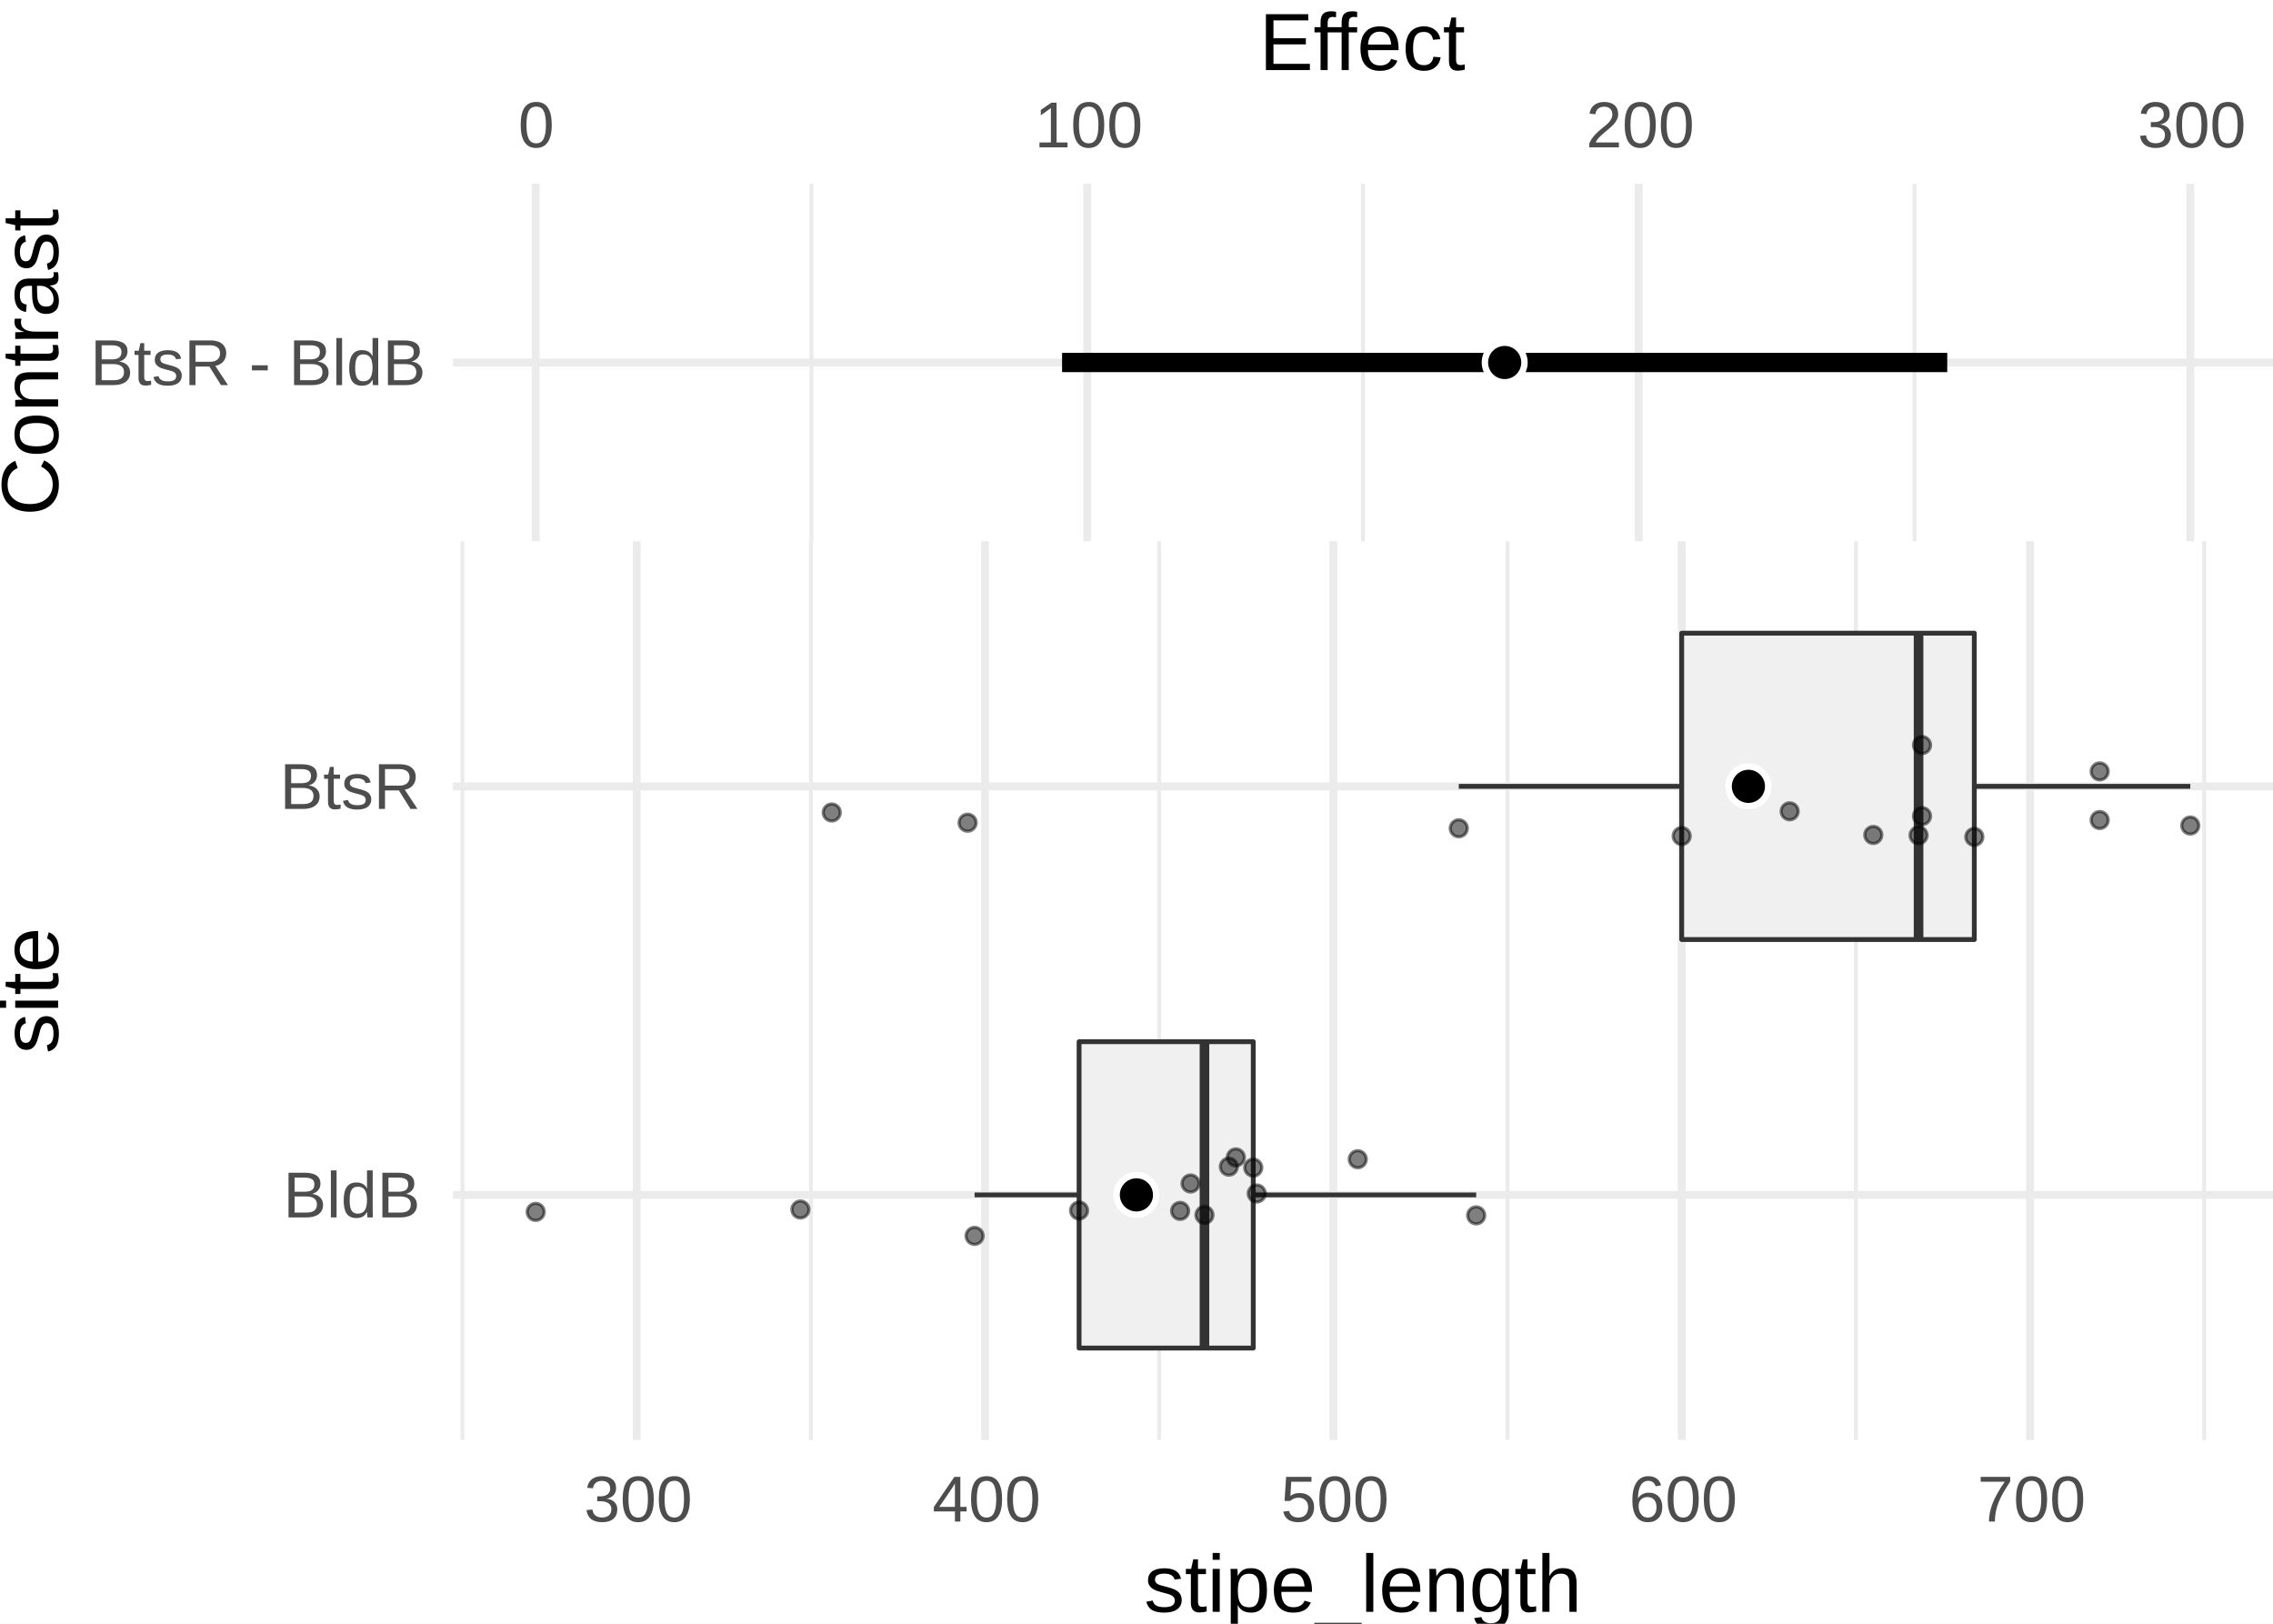
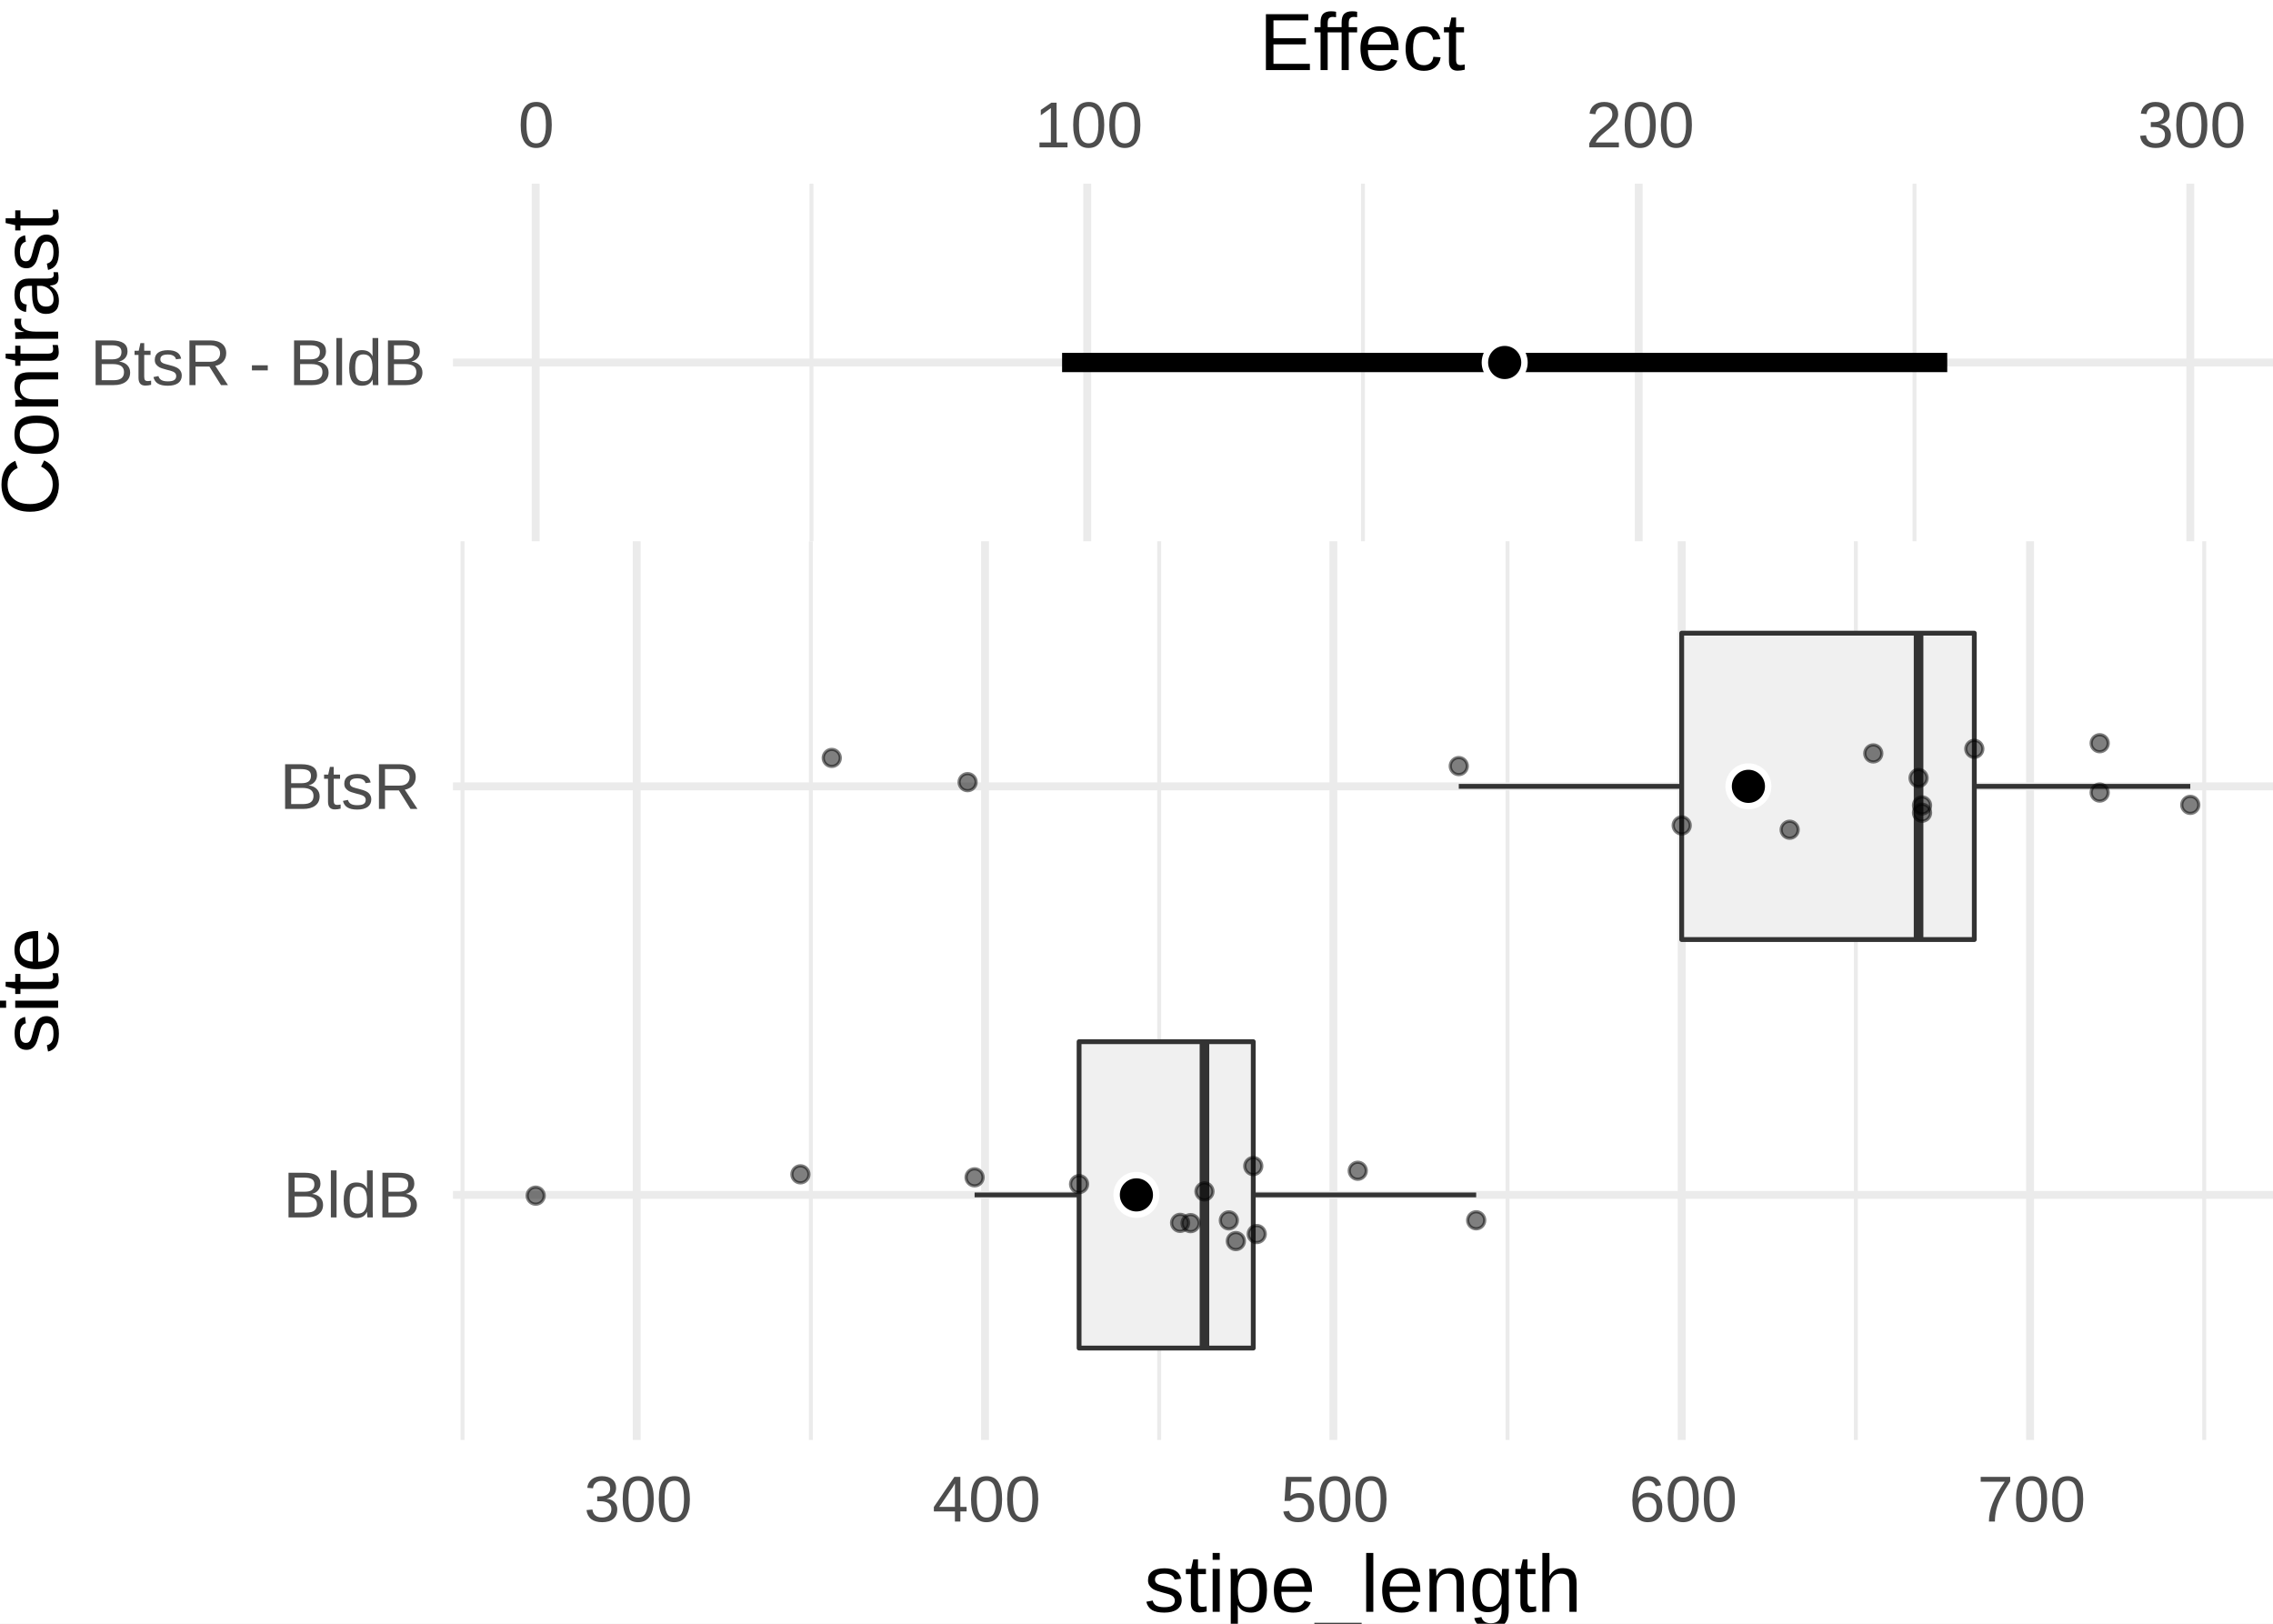
<svg xmlns="http://www.w3.org/2000/svg" viewBox="0 0 504.00 360.00">
  <defs>
    <style type="text/css">
    line, polyline, path, rect, circle {
      fill: none;
      stroke: #000000;
      stroke-linecap: round;
      stroke-linejoin: round;
      stroke-miterlimit: 10.00;
    }
  </style>
  </defs>
  <rect width="100%" height="100%" style="stroke: none; fill: #FFFFFF;" />
  <defs>
    <clipPath id="cpMHw1MDR8MTIwfDA=">
      <rect x="0.00" y="0.00" width="504.00" height="120.00" />
    </clipPath>
  </defs>
  <defs>
    <clipPath id="cpMHw1MDR8MzYwfDA=">
      <rect x="0.00" y="0.00" width="504.00" height="360.00" />
    </clipPath>
  </defs>
  <defs>
    <clipPath id="cpMTAwLjQzNXw1MDR8MTIwfDQwLjczOTI=">
      <rect x="100.44" y="40.74" width="403.56" height="79.26" />
    </clipPath>
  </defs>
  <polyline points="179.93,120.00 179.93,40.74 " style="stroke-width: 0.87; stroke: #EBEBEB; stroke-linecap: butt;" clip-path="url(#cpMTAwLjQzNXw1MDR8MTIwfDQwLjczOTI=)" />
  <polyline points="302.22,120.00 302.22,40.74 " style="stroke-width: 0.87; stroke: #EBEBEB; stroke-linecap: butt;" clip-path="url(#cpMTAwLjQzNXw1MDR8MTIwfDQwLjczOTI=)" />
  <polyline points="424.51,120.00 424.51,40.74 " style="stroke-width: 0.87; stroke: #EBEBEB; stroke-linecap: butt;" clip-path="url(#cpMTAwLjQzNXw1MDR8MTIwfDQwLjczOTI=)" />
  <polyline points="100.44,80.37 504.00,80.37 " style="stroke-width: 1.75; stroke: #EBEBEB; stroke-linecap: butt;" clip-path="url(#cpMTAwLjQzNXw1MDR8MTIwfDQwLjczOTI=)" />
  <polyline points="118.78,120.00 118.78,40.74 " style="stroke-width: 1.75; stroke: #EBEBEB; stroke-linecap: butt;" clip-path="url(#cpMTAwLjQzNXw1MDR8MTIwfDQwLjczOTI=)" />
  <polyline points="241.07,120.00 241.07,40.74 " style="stroke-width: 1.75; stroke: #EBEBEB; stroke-linecap: butt;" clip-path="url(#cpMTAwLjQzNXw1MDR8MTIwfDQwLjczOTI=)" />
  <polyline points="363.36,120.00 363.36,40.74 " style="stroke-width: 1.75; stroke: #EBEBEB; stroke-linecap: butt;" clip-path="url(#cpMTAwLjQzNXw1MDR8MTIwfDQwLjczOTI=)" />
  <polyline points="485.66,120.00 485.66,40.74 " style="stroke-width: 1.75; stroke: #EBEBEB; stroke-linecap: butt;" clip-path="url(#cpMTAwLjQzNXw1MDR8MTIwfDQwLjczOTI=)" />
  <line x1="235.50" y1="80.37" x2="431.77" y2="80.37" style="stroke-width: 4.27; stroke-linecap: butt;" clip-path="url(#cpMTAwLjQzNXw1MDR8MTIwfDQwLjczOTI=)" />
  <circle cx="333.64" cy="80.37" r="3.56pt" style="stroke-width: 0.71; stroke: #FFFFFF; fill: #FFFFFF;" clip-path="url(#cpMTAwLjQzNXw1MDR8MTIwfDQwLjczOTI=)" />
  <circle cx="333.64" cy="80.37" r="2.49pt" style="stroke-width: 0.71; fill: #000000;" clip-path="url(#cpMTAwLjQzNXw1MDR8MTIwfDQwLjczOTI=)" />
  <defs>
    <clipPath id="cpMHw1MDR8MzYwfDA=">
      <rect x="0.00" y="0.00" width="504.00" height="360.00" />
    </clipPath>
  </defs>
  <g clip-path="url(#cpMHw1MDR8MzYwfDA=)">
    <text x="114.89" y="32.67" style="font-size: 14.40px; fill: #4D4D4D; font-family: Arial;" textLength="7.79px" lengthAdjust="spacingAndGlyphs">0</text>
  </g>
  <g clip-path="url(#cpMHw1MDR8MzYwfDA=)">
    <text x="229.39" y="32.67" style="font-size: 14.40px; fill: #4D4D4D; font-family: Arial;" textLength="23.36px" lengthAdjust="spacingAndGlyphs">100</text>
  </g>
  <g clip-path="url(#cpMHw1MDR8MzYwfDA=)">
    <text x="351.68" y="32.67" style="font-size: 14.40px; fill: #4D4D4D; font-family: Arial;" textLength="23.36px" lengthAdjust="spacingAndGlyphs">200</text>
  </g>
  <g clip-path="url(#cpMHw1MDR8MzYwfDA=)">
    <text x="473.98" y="32.67" style="font-size: 14.40px; fill: #4D4D4D; font-family: Arial;" textLength="23.36px" lengthAdjust="spacingAndGlyphs">300</text>
  </g>
  <g clip-path="url(#cpMHw1MDR8MzYwfDA=)">
    <text x="20.01" y="85.38" style="font-size: 14.40px; fill: #4D4D4D; font-family: Arial;" textLength="72.35px" lengthAdjust="spacingAndGlyphs">BtsR - BldB</text>
  </g>
  <g clip-path="url(#cpMHw1MDR8MzYwfDA=)">
    <text x="279.21" y="15.53" style="font-size: 18.00px; font-family: Arial;" textLength="46.02px" lengthAdjust="spacingAndGlyphs">Effect</text>
  </g>
  <g clip-path="url(#cpMHw1MDR8MzYwfDA=)">
    <text transform="translate(12.89,114.38) rotate(-90)" style="font-size: 18.00px; font-family: Arial;" textLength="68.03px" lengthAdjust="spacingAndGlyphs">Contrast</text>
  </g>
  <defs>
    <clipPath id="cpMHw1MDR8MzYwfDEyMA==">
      <rect x="0.00" y="120.00" width="504.00" height="240.00" />
    </clipPath>
  </defs>
  <defs>
    <clipPath id="cpMHw1MDR8MzYwfDA=">
      <rect x="0.00" y="0.00" width="504.00" height="360.00" />
    </clipPath>
  </defs>
  <defs>
    <clipPath id="cpMTAwLjQzNXw1MDR8MzE5LjI2MXwxMjA=">
      <rect x="100.44" y="120.00" width="403.56" height="199.26" />
    </clipPath>
  </defs>
  <polyline points="102.56,319.26 102.56,120.00 " style="stroke-width: 0.87; stroke: #EBEBEB; stroke-linecap: butt;" clip-path="url(#cpMTAwLjQzNXw1MDR8MzE5LjI2MXwxMjA=)" />
  <polyline points="179.80,319.26 179.80,120.00 " style="stroke-width: 0.87; stroke: #EBEBEB; stroke-linecap: butt;" clip-path="url(#cpMTAwLjQzNXw1MDR8MzE5LjI2MXwxMjA=)" />
  <polyline points="257.03,319.26 257.03,120.00 " style="stroke-width: 0.87; stroke: #EBEBEB; stroke-linecap: butt;" clip-path="url(#cpMTAwLjQzNXw1MDR8MzE5LjI2MXwxMjA=)" />
  <polyline points="334.27,319.26 334.27,120.00 " style="stroke-width: 0.87; stroke: #EBEBEB; stroke-linecap: butt;" clip-path="url(#cpMTAwLjQzNXw1MDR8MzE5LjI2MXwxMjA=)" />
  <polyline points="411.51,319.26 411.51,120.00 " style="stroke-width: 0.87; stroke: #EBEBEB; stroke-linecap: butt;" clip-path="url(#cpMTAwLjQzNXw1MDR8MzE5LjI2MXwxMjA=)" />
  <polyline points="488.75,319.26 488.75,120.00 " style="stroke-width: 0.87; stroke: #EBEBEB; stroke-linecap: butt;" clip-path="url(#cpMTAwLjQzNXw1MDR8MzE5LjI2MXwxMjA=)" />
  <polyline points="100.44,264.92 504.00,264.92 " style="stroke-width: 1.75; stroke: #EBEBEB; stroke-linecap: butt;" clip-path="url(#cpMTAwLjQzNXw1MDR8MzE5LjI2MXwxMjA=)" />
  <polyline points="100.44,174.34 504.00,174.34 " style="stroke-width: 1.75; stroke: #EBEBEB; stroke-linecap: butt;" clip-path="url(#cpMTAwLjQzNXw1MDR8MzE5LjI2MXwxMjA=)" />
  <polyline points="141.18,319.26 141.18,120.00 " style="stroke-width: 1.75; stroke: #EBEBEB; stroke-linecap: butt;" clip-path="url(#cpMTAwLjQzNXw1MDR8MzE5LjI2MXwxMjA=)" />
  <polyline points="218.42,319.26 218.42,120.00 " style="stroke-width: 1.75; stroke: #EBEBEB; stroke-linecap: butt;" clip-path="url(#cpMTAwLjQzNXw1MDR8MzE5LjI2MXwxMjA=)" />
  <polyline points="295.65,319.26 295.65,120.00 " style="stroke-width: 1.75; stroke: #EBEBEB; stroke-linecap: butt;" clip-path="url(#cpMTAwLjQzNXw1MDR8MzE5LjI2MXwxMjA=)" />
  <polyline points="372.89,319.26 372.89,120.00 " style="stroke-width: 1.75; stroke: #EBEBEB; stroke-linecap: butt;" clip-path="url(#cpMTAwLjQzNXw1MDR8MzE5LjI2MXwxMjA=)" />
  <polyline points="450.13,319.26 450.13,120.00 " style="stroke-width: 1.75; stroke: #EBEBEB; stroke-linecap: butt;" clip-path="url(#cpMTAwLjQzNXw1MDR8MzE5LjI2MXwxMjA=)" />
  <circle cx="177.48" cy="264.92" r="1.95pt" style="stroke-width: 0.71; stroke: none;" clip-path="url(#cpMTAwLjQzNXw1MDR8MzE5LjI2MXwxMjA=)" />
  <circle cx="118.78" cy="264.92" r="1.95pt" style="stroke-width: 0.71; stroke: none;" clip-path="url(#cpMTAwLjQzNXw1MDR8MzE5LjI2MXwxMjA=)" />
  <line x1="277.89" y1="264.92" x2="327.32" y2="264.92" style="stroke-width: 1.07; stroke: #333333; stroke-linecap: butt;" clip-path="url(#cpMTAwLjQzNXw1MDR8MzE5LjI2MXwxMjA=)" />
  <line x1="239.27" y1="264.92" x2="216.10" y2="264.92" style="stroke-width: 1.07; stroke: #333333; stroke-linecap: butt;" clip-path="url(#cpMTAwLjQzNXw1MDR8MzE5LjI2MXwxMjA=)" />
  <polyline points="277.89,298.88 239.27,298.88 239.27,230.95 277.89,230.95 277.89,298.88 " style="stroke-width: 1.07; stroke: #333333; fill: #F0F0F0;" clip-path="url(#cpMTAwLjQzNXw1MDR8MzE5LjI2MXwxMjA=)" />
  <line x1="267.07" y1="298.88" x2="267.07" y2="230.95" style="stroke-width: 2.13; stroke: #333333; stroke-linecap: butt;" clip-path="url(#cpMTAwLjQzNXw1MDR8MzE5LjI2MXwxMjA=)" />
  <circle cx="214.55" cy="174.34" r="1.95pt" style="stroke-width: 0.71; stroke: none;" clip-path="url(#cpMTAwLjQzNXw1MDR8MzE5LjI2MXwxMjA=)" />
  <circle cx="184.43" cy="174.34" r="1.95pt" style="stroke-width: 0.71; stroke: none;" clip-path="url(#cpMTAwLjQzNXw1MDR8MzE5LjI2MXwxMjA=)" />
  <line x1="437.77" y1="174.34" x2="485.66" y2="174.34" style="stroke-width: 1.07; stroke: #333333; stroke-linecap: butt;" clip-path="url(#cpMTAwLjQzNXw1MDR8MzE5LjI2MXwxMjA=)" />
  <line x1="372.89" y1="174.34" x2="323.46" y2="174.34" style="stroke-width: 1.07; stroke: #333333; stroke-linecap: butt;" clip-path="url(#cpMTAwLjQzNXw1MDR8MzE5LjI2MXwxMjA=)" />
  <polyline points="437.77,208.31 372.89,208.31 372.89,140.38 437.77,140.38 437.77,208.31 " style="stroke-width: 1.07; stroke: #333333; fill: #F0F0F0;" clip-path="url(#cpMTAwLjQzNXw1MDR8MzE5LjI2MXwxMjA=)" />
  <line x1="425.41" y1="208.31" x2="425.41" y2="140.38" style="stroke-width: 2.13; stroke: #333333; stroke-linecap: butt;" clip-path="url(#cpMTAwLjQzNXw1MDR8MzE5LjI2MXwxMjA=)" />
-   <circle cx="261.67" cy="268.47" r="1.42pt" style="stroke-width: 0.71; stroke: #000000; stroke-opacity: 0.50; fill: #000000; fill-opacity: 0.50;" clip-path="url(#cpMTAwLjQzNXw1MDR8MzE5LjI2MXwxMjA=)" />
-   <circle cx="277.89" cy="258.88" r="1.42pt" style="stroke-width: 0.71; stroke: #000000; stroke-opacity: 0.50; fill: #000000; fill-opacity: 0.50;" clip-path="url(#cpMTAwLjQzNXw1MDR8MzE5LjI2MXwxMjA=)" />
-   <circle cx="239.27" cy="268.38" r="1.42pt" style="stroke-width: 0.71; stroke: #000000; stroke-opacity: 0.50; fill: #000000; fill-opacity: 0.50;" clip-path="url(#cpMTAwLjQzNXw1MDR8MzE5LjI2MXwxMjA=)" />
-   <circle cx="177.48" cy="268.16" r="1.42pt" style="stroke-width: 0.71; stroke: #000000; stroke-opacity: 0.50; fill: #000000; fill-opacity: 0.50;" clip-path="url(#cpMTAwLjQzNXw1MDR8MzE5LjI2MXwxMjA=)" />
-   <circle cx="272.48" cy="258.66" r="1.42pt" style="stroke-width: 0.71; stroke: #000000; stroke-opacity: 0.50; fill: #000000; fill-opacity: 0.50;" clip-path="url(#cpMTAwLjQzNXw1MDR8MzE5LjI2MXwxMjA=)" />
-   <circle cx="278.66" cy="264.61" r="1.42pt" style="stroke-width: 0.71; stroke: #000000; stroke-opacity: 0.50; fill: #000000; fill-opacity: 0.50;" clip-path="url(#cpMTAwLjQzNXw1MDR8MzE5LjI2MXwxMjA=)" />
-   <circle cx="274.03" cy="256.61" r="1.42pt" style="stroke-width: 0.71; stroke: #000000; stroke-opacity: 0.50; fill: #000000; fill-opacity: 0.50;" clip-path="url(#cpMTAwLjQzNXw1MDR8MzE5LjI2MXwxMjA=)" />
-   <circle cx="263.99" cy="262.39" r="1.42pt" style="stroke-width: 0.71; stroke: #000000; stroke-opacity: 0.50; fill: #000000; fill-opacity: 0.50;" clip-path="url(#cpMTAwLjQzNXw1MDR8MzE5LjI2MXwxMjA=)" />
-   <circle cx="216.10" cy="274.01" r="1.42pt" style="stroke-width: 0.71; stroke: #000000; stroke-opacity: 0.50; fill: #000000; fill-opacity: 0.50;" clip-path="url(#cpMTAwLjQzNXw1MDR8MzE5LjI2MXwxMjA=)" />
-   <circle cx="327.32" cy="269.46" r="1.42pt" style="stroke-width: 0.71; stroke: #000000; stroke-opacity: 0.50; fill: #000000; fill-opacity: 0.50;" clip-path="url(#cpMTAwLjQzNXw1MDR8MzE5LjI2MXwxMjA=)" />
-   <circle cx="301.06" cy="257.01" r="1.42pt" style="stroke-width: 0.71; stroke: #000000; stroke-opacity: 0.50; fill: #000000; fill-opacity: 0.50;" clip-path="url(#cpMTAwLjQzNXw1MDR8MzE5LjI2MXwxMjA=)" />
-   <circle cx="267.07" cy="269.37" r="1.42pt" style="stroke-width: 0.71; stroke: #000000; stroke-opacity: 0.50; fill: #000000; fill-opacity: 0.50;" clip-path="url(#cpMTAwLjQzNXw1MDR8MzE5LjI2MXwxMjA=)" />
-   <circle cx="118.78" cy="268.69" r="1.42pt" style="stroke-width: 0.71; stroke: #000000; stroke-opacity: 0.50; fill: #000000; fill-opacity: 0.50;" clip-path="url(#cpMTAwLjQzNXw1MDR8MzE5LjI2MXwxMjA=)" />
-   <circle cx="465.57" cy="181.81" r="1.42pt" style="stroke-width: 0.71; stroke: #000000; stroke-opacity: 0.50; fill: #000000; fill-opacity: 0.50;" clip-path="url(#cpMTAwLjQzNXw1MDR8MzE5LjI2MXwxMjA=)" />
-   <circle cx="372.89" cy="185.36" r="1.42pt" style="stroke-width: 0.71; stroke: #000000; stroke-opacity: 0.50; fill: #000000; fill-opacity: 0.50;" clip-path="url(#cpMTAwLjQzNXw1MDR8MzE5LjI2MXwxMjA=)" />
-   <circle cx="465.57" cy="171.03" r="1.42pt" style="stroke-width: 0.71; stroke: #000000; stroke-opacity: 0.50; fill: #000000; fill-opacity: 0.50;" clip-path="url(#cpMTAwLjQzNXw1MDR8MzE5LjI2MXwxMjA=)" />
-   <circle cx="214.55" cy="182.40" r="1.42pt" style="stroke-width: 0.71; stroke: #000000; stroke-opacity: 0.50; fill: #000000; fill-opacity: 0.50;" clip-path="url(#cpMTAwLjQzNXw1MDR8MzE5LjI2MXwxMjA=)" />
-   <circle cx="426.18" cy="165.19" r="1.42pt" style="stroke-width: 0.71; stroke: #000000; stroke-opacity: 0.50; fill: #000000; fill-opacity: 0.50;" clip-path="url(#cpMTAwLjQzNXw1MDR8MzE5LjI2MXwxMjA=)" />
-   <circle cx="437.77" cy="185.55" r="1.42pt" style="stroke-width: 0.71; stroke: #000000; stroke-opacity: 0.50; fill: #000000; fill-opacity: 0.50;" clip-path="url(#cpMTAwLjQzNXw1MDR8MzE5LjI2MXwxMjA=)" />
-   <circle cx="425.41" cy="185.19" r="1.42pt" style="stroke-width: 0.71; stroke: #000000; stroke-opacity: 0.50; fill: #000000; fill-opacity: 0.50;" clip-path="url(#cpMTAwLjQzNXw1MDR8MzE5LjI2MXwxMjA=)" />
-   <circle cx="184.43" cy="180.14" r="1.42pt" style="stroke-width: 0.71; stroke: #000000; stroke-opacity: 0.50; fill: #000000; fill-opacity: 0.50;" clip-path="url(#cpMTAwLjQzNXw1MDR8MzE5LjI2MXwxMjA=)" />
-   <circle cx="396.83" cy="179.87" r="1.42pt" style="stroke-width: 0.71; stroke: #000000; stroke-opacity: 0.50; fill: #000000; fill-opacity: 0.50;" clip-path="url(#cpMTAwLjQzNXw1MDR8MzE5LjI2MXwxMjA=)" />
-   <circle cx="426.18" cy="180.94" r="1.42pt" style="stroke-width: 0.71; stroke: #000000; stroke-opacity: 0.50; fill: #000000; fill-opacity: 0.50;" clip-path="url(#cpMTAwLjQzNXw1MDR8MzE5LjI2MXwxMjA=)" />
-   <circle cx="485.66" cy="183.03" r="1.42pt" style="stroke-width: 0.71; stroke: #000000; stroke-opacity: 0.50; fill: #000000; fill-opacity: 0.50;" clip-path="url(#cpMTAwLjQzNXw1MDR8MzE5LjI2MXwxMjA=)" />
-   <circle cx="415.37" cy="185.12" r="1.42pt" style="stroke-width: 0.71; stroke: #000000; stroke-opacity: 0.50; fill: #000000; fill-opacity: 0.50;" clip-path="url(#cpMTAwLjQzNXw1MDR8MzE5LjI2MXwxMjA=)" />
-   <circle cx="323.46" cy="183.64" r="1.42pt" style="stroke-width: 0.71; stroke: #000000; stroke-opacity: 0.50; fill: #000000; fill-opacity: 0.50;" clip-path="url(#cpMTAwLjQzNXw1MDR8MzE5LjI2MXwxMjA=)" />
+   <circle cx="261.67" cy="271.12" r="1.42pt" style="stroke-width: 0.71; stroke: #000000; stroke-opacity: 0.50; fill: #000000; fill-opacity: 0.50;" clip-path="url(#cpMTAwLjQzNXw1MDR8MzE5LjI2MXwxMjA=)" />
+   <circle cx="277.89" cy="258.53" r="1.42pt" style="stroke-width: 0.71; stroke: #000000; stroke-opacity: 0.50; fill: #000000; fill-opacity: 0.50;" clip-path="url(#cpMTAwLjQzNXw1MDR8MzE5LjI2MXwxMjA=)" />
+   <circle cx="239.27" cy="262.53" r="1.42pt" style="stroke-width: 0.71; stroke: #000000; stroke-opacity: 0.50; fill: #000000; fill-opacity: 0.50;" clip-path="url(#cpMTAwLjQzNXw1MDR8MzE5LjI2MXwxMjA=)" />
+   <circle cx="177.48" cy="260.36" r="1.42pt" style="stroke-width: 0.71; stroke: #000000; stroke-opacity: 0.50; fill: #000000; fill-opacity: 0.50;" clip-path="url(#cpMTAwLjQzNXw1MDR8MzE5LjI2MXwxMjA=)" />
+   <circle cx="272.48" cy="270.57" r="1.42pt" style="stroke-width: 0.71; stroke: #000000; stroke-opacity: 0.50; fill: #000000; fill-opacity: 0.50;" clip-path="url(#cpMTAwLjQzNXw1MDR8MzE5LjI2MXwxMjA=)" />
+   <circle cx="278.66" cy="273.60" r="1.42pt" style="stroke-width: 0.71; stroke: #000000; stroke-opacity: 0.50; fill: #000000; fill-opacity: 0.50;" clip-path="url(#cpMTAwLjQzNXw1MDR8MzE5LjI2MXwxMjA=)" />
+   <circle cx="274.03" cy="275.16" r="1.42pt" style="stroke-width: 0.71; stroke: #000000; stroke-opacity: 0.50; fill: #000000; fill-opacity: 0.50;" clip-path="url(#cpMTAwLjQzNXw1MDR8MzE5LjI2MXwxMjA=)" />
+   <circle cx="263.99" cy="271.18" r="1.42pt" style="stroke-width: 0.71; stroke: #000000; stroke-opacity: 0.50; fill: #000000; fill-opacity: 0.50;" clip-path="url(#cpMTAwLjQzNXw1MDR8MzE5LjI2MXwxMjA=)" />
+   <circle cx="216.10" cy="261.03" r="1.42pt" style="stroke-width: 0.71; stroke: #000000; stroke-opacity: 0.50; fill: #000000; fill-opacity: 0.50;" clip-path="url(#cpMTAwLjQzNXw1MDR8MzE5LjI2MXwxMjA=)" />
+   <circle cx="327.32" cy="270.55" r="1.42pt" style="stroke-width: 0.71; stroke: #000000; stroke-opacity: 0.50; fill: #000000; fill-opacity: 0.50;" clip-path="url(#cpMTAwLjQzNXw1MDR8MzE5LjI2MXwxMjA=)" />
+   <circle cx="301.06" cy="259.57" r="1.42pt" style="stroke-width: 0.71; stroke: #000000; stroke-opacity: 0.50; fill: #000000; fill-opacity: 0.50;" clip-path="url(#cpMTAwLjQzNXw1MDR8MzE5LjI2MXwxMjA=)" />
+   <circle cx="267.07" cy="264.15" r="1.42pt" style="stroke-width: 0.71; stroke: #000000; stroke-opacity: 0.50; fill: #000000; fill-opacity: 0.50;" clip-path="url(#cpMTAwLjQzNXw1MDR8MzE5LjI2MXwxMjA=)" />
+   <circle cx="118.78" cy="265.09" r="1.42pt" style="stroke-width: 0.71; stroke: #000000; stroke-opacity: 0.50; fill: #000000; fill-opacity: 0.50;" clip-path="url(#cpMTAwLjQzNXw1MDR8MzE5LjI2MXwxMjA=)" />
+   <circle cx="465.57" cy="164.78" r="1.42pt" style="stroke-width: 0.71; stroke: #000000; stroke-opacity: 0.50; fill: #000000; fill-opacity: 0.50;" clip-path="url(#cpMTAwLjQzNXw1MDR8MzE5LjI2MXwxMjA=)" />
+   <circle cx="372.89" cy="183.01" r="1.42pt" style="stroke-width: 0.71; stroke: #000000; stroke-opacity: 0.50; fill: #000000; fill-opacity: 0.50;" clip-path="url(#cpMTAwLjQzNXw1MDR8MzE5LjI2MXwxMjA=)" />
+   <circle cx="465.57" cy="175.72" r="1.42pt" style="stroke-width: 0.71; stroke: #000000; stroke-opacity: 0.50; fill: #000000; fill-opacity: 0.50;" clip-path="url(#cpMTAwLjQzNXw1MDR8MzE5LjI2MXwxMjA=)" />
+   <circle cx="214.55" cy="173.41" r="1.42pt" style="stroke-width: 0.71; stroke: #000000; stroke-opacity: 0.50; fill: #000000; fill-opacity: 0.50;" clip-path="url(#cpMTAwLjQzNXw1MDR8MzE5LjI2MXwxMjA=)" />
+   <circle cx="426.18" cy="180.19" r="1.42pt" style="stroke-width: 0.71; stroke: #000000; stroke-opacity: 0.50; fill: #000000; fill-opacity: 0.50;" clip-path="url(#cpMTAwLjQzNXw1MDR8MzE5LjI2MXwxMjA=)" />
+   <circle cx="437.77" cy="166.03" r="1.42pt" style="stroke-width: 0.71; stroke: #000000; stroke-opacity: 0.50; fill: #000000; fill-opacity: 0.50;" clip-path="url(#cpMTAwLjQzNXw1MDR8MzE5LjI2MXwxMjA=)" />
+   <circle cx="425.41" cy="172.49" r="1.42pt" style="stroke-width: 0.71; stroke: #000000; stroke-opacity: 0.50; fill: #000000; fill-opacity: 0.50;" clip-path="url(#cpMTAwLjQzNXw1MDR8MzE5LjI2MXwxMjA=)" />
+   <circle cx="184.43" cy="168.04" r="1.42pt" style="stroke-width: 0.71; stroke: #000000; stroke-opacity: 0.50; fill: #000000; fill-opacity: 0.50;" clip-path="url(#cpMTAwLjQzNXw1MDR8MzE5LjI2MXwxMjA=)" />
+   <circle cx="396.83" cy="183.96" r="1.42pt" style="stroke-width: 0.71; stroke: #000000; stroke-opacity: 0.50; fill: #000000; fill-opacity: 0.50;" clip-path="url(#cpMTAwLjQzNXw1MDR8MzE5LjI2MXwxMjA=)" />
+   <circle cx="426.18" cy="178.57" r="1.42pt" style="stroke-width: 0.71; stroke: #000000; stroke-opacity: 0.50; fill: #000000; fill-opacity: 0.50;" clip-path="url(#cpMTAwLjQzNXw1MDR8MzE5LjI2MXwxMjA=)" />
+   <circle cx="485.66" cy="178.45" r="1.42pt" style="stroke-width: 0.71; stroke: #000000; stroke-opacity: 0.50; fill: #000000; fill-opacity: 0.50;" clip-path="url(#cpMTAwLjQzNXw1MDR8MzE5LjI2MXwxMjA=)" />
+   <circle cx="415.37" cy="167.04" r="1.42pt" style="stroke-width: 0.71; stroke: #000000; stroke-opacity: 0.50; fill: #000000; fill-opacity: 0.50;" clip-path="url(#cpMTAwLjQzNXw1MDR8MzE5LjI2MXwxMjA=)" />
+   <circle cx="323.46" cy="169.85" r="1.42pt" style="stroke-width: 0.71; stroke: #000000; stroke-opacity: 0.50; fill: #000000; fill-opacity: 0.50;" clip-path="url(#cpMTAwLjQzNXw1MDR8MzE5LjI2MXwxMjA=)" />
  <circle cx="251.98" cy="264.92" r="3.56pt" style="stroke-width: 0.71; stroke: #FFFFFF; fill: #FFFFFF;" clip-path="url(#cpMTAwLjQzNXw1MDR8MzE5LjI2MXwxMjA=)" />
  <circle cx="387.68" cy="174.34" r="3.56pt" style="stroke-width: 0.71; stroke: #FFFFFF; fill: #FFFFFF;" clip-path="url(#cpMTAwLjQzNXw1MDR8MzE5LjI2MXwxMjA=)" />
  <circle cx="251.98" cy="264.92" r="2.49pt" style="stroke-width: 0.71; fill: #000000;" clip-path="url(#cpMTAwLjQzNXw1MDR8MzE5LjI2MXwxMjA=)" />
  <circle cx="387.68" cy="174.34" r="2.49pt" style="stroke-width: 0.71; fill: #000000;" clip-path="url(#cpMTAwLjQzNXw1MDR8MzE5LjI2MXwxMjA=)" />
  <defs>
    <clipPath id="cpMHw1MDR8MzYwfDA=">
      <rect x="0.00" y="0.00" width="504.00" height="360.00" />
    </clipPath>
  </defs>
  <g clip-path="url(#cpMHw1MDR8MzYwfDA=)">
    <text x="62.79" y="269.92" style="font-size: 14.40px; fill: #4D4D4D; font-family: Arial;" textLength="29.57px" lengthAdjust="spacingAndGlyphs">BldB</text>
  </g>
  <g clip-path="url(#cpMHw1MDR8MzYwfDA=)">
    <text x="62.03" y="179.35" style="font-size: 14.40px; fill: #4D4D4D; font-family: Arial;" textLength="30.34px" lengthAdjust="spacingAndGlyphs">BtsR</text>
  </g>
  <g clip-path="url(#cpMHw1MDR8MzYwfDA=)">
    <text x="129.50" y="337.35" style="font-size: 14.40px; fill: #4D4D4D; font-family: Arial;" textLength="23.36px" lengthAdjust="spacingAndGlyphs">300</text>
  </g>
  <g clip-path="url(#cpMHw1MDR8MzYwfDA=)">
    <text x="206.74" y="337.35" style="font-size: 14.40px; fill: #4D4D4D; font-family: Arial;" textLength="23.36px" lengthAdjust="spacingAndGlyphs">400</text>
  </g>
  <g clip-path="url(#cpMHw1MDR8MzYwfDA=)">
    <text x="283.97" y="337.35" style="font-size: 14.40px; fill: #4D4D4D; font-family: Arial;" textLength="23.36px" lengthAdjust="spacingAndGlyphs">500</text>
  </g>
  <g clip-path="url(#cpMHw1MDR8MzYwfDA=)">
    <text x="361.21" y="337.35" style="font-size: 14.40px; fill: #4D4D4D; font-family: Arial;" textLength="23.36px" lengthAdjust="spacingAndGlyphs">600</text>
  </g>
  <g clip-path="url(#cpMHw1MDR8MzYwfDA=)">
    <text x="438.45" y="337.35" style="font-size: 14.40px; fill: #4D4D4D; font-family: Arial;" textLength="23.36px" lengthAdjust="spacingAndGlyphs">700</text>
  </g>
  <g clip-path="url(#cpMHw1MDR8MzYwfDA=)">
    <text x="253.68" y="357.36" style="font-size: 18.00px; font-family: Arial;" textLength="97.08px" lengthAdjust="spacingAndGlyphs">stipe_length</text>
  </g>
  <g clip-path="url(#cpMHw1MDR8MzYwfDA=)">
    <text transform="translate(12.89,233.64) rotate(-90)" style="font-size: 18.00px; font-family: Arial;" textLength="28.01px" lengthAdjust="spacingAndGlyphs">site</text>
  </g>
</svg>
